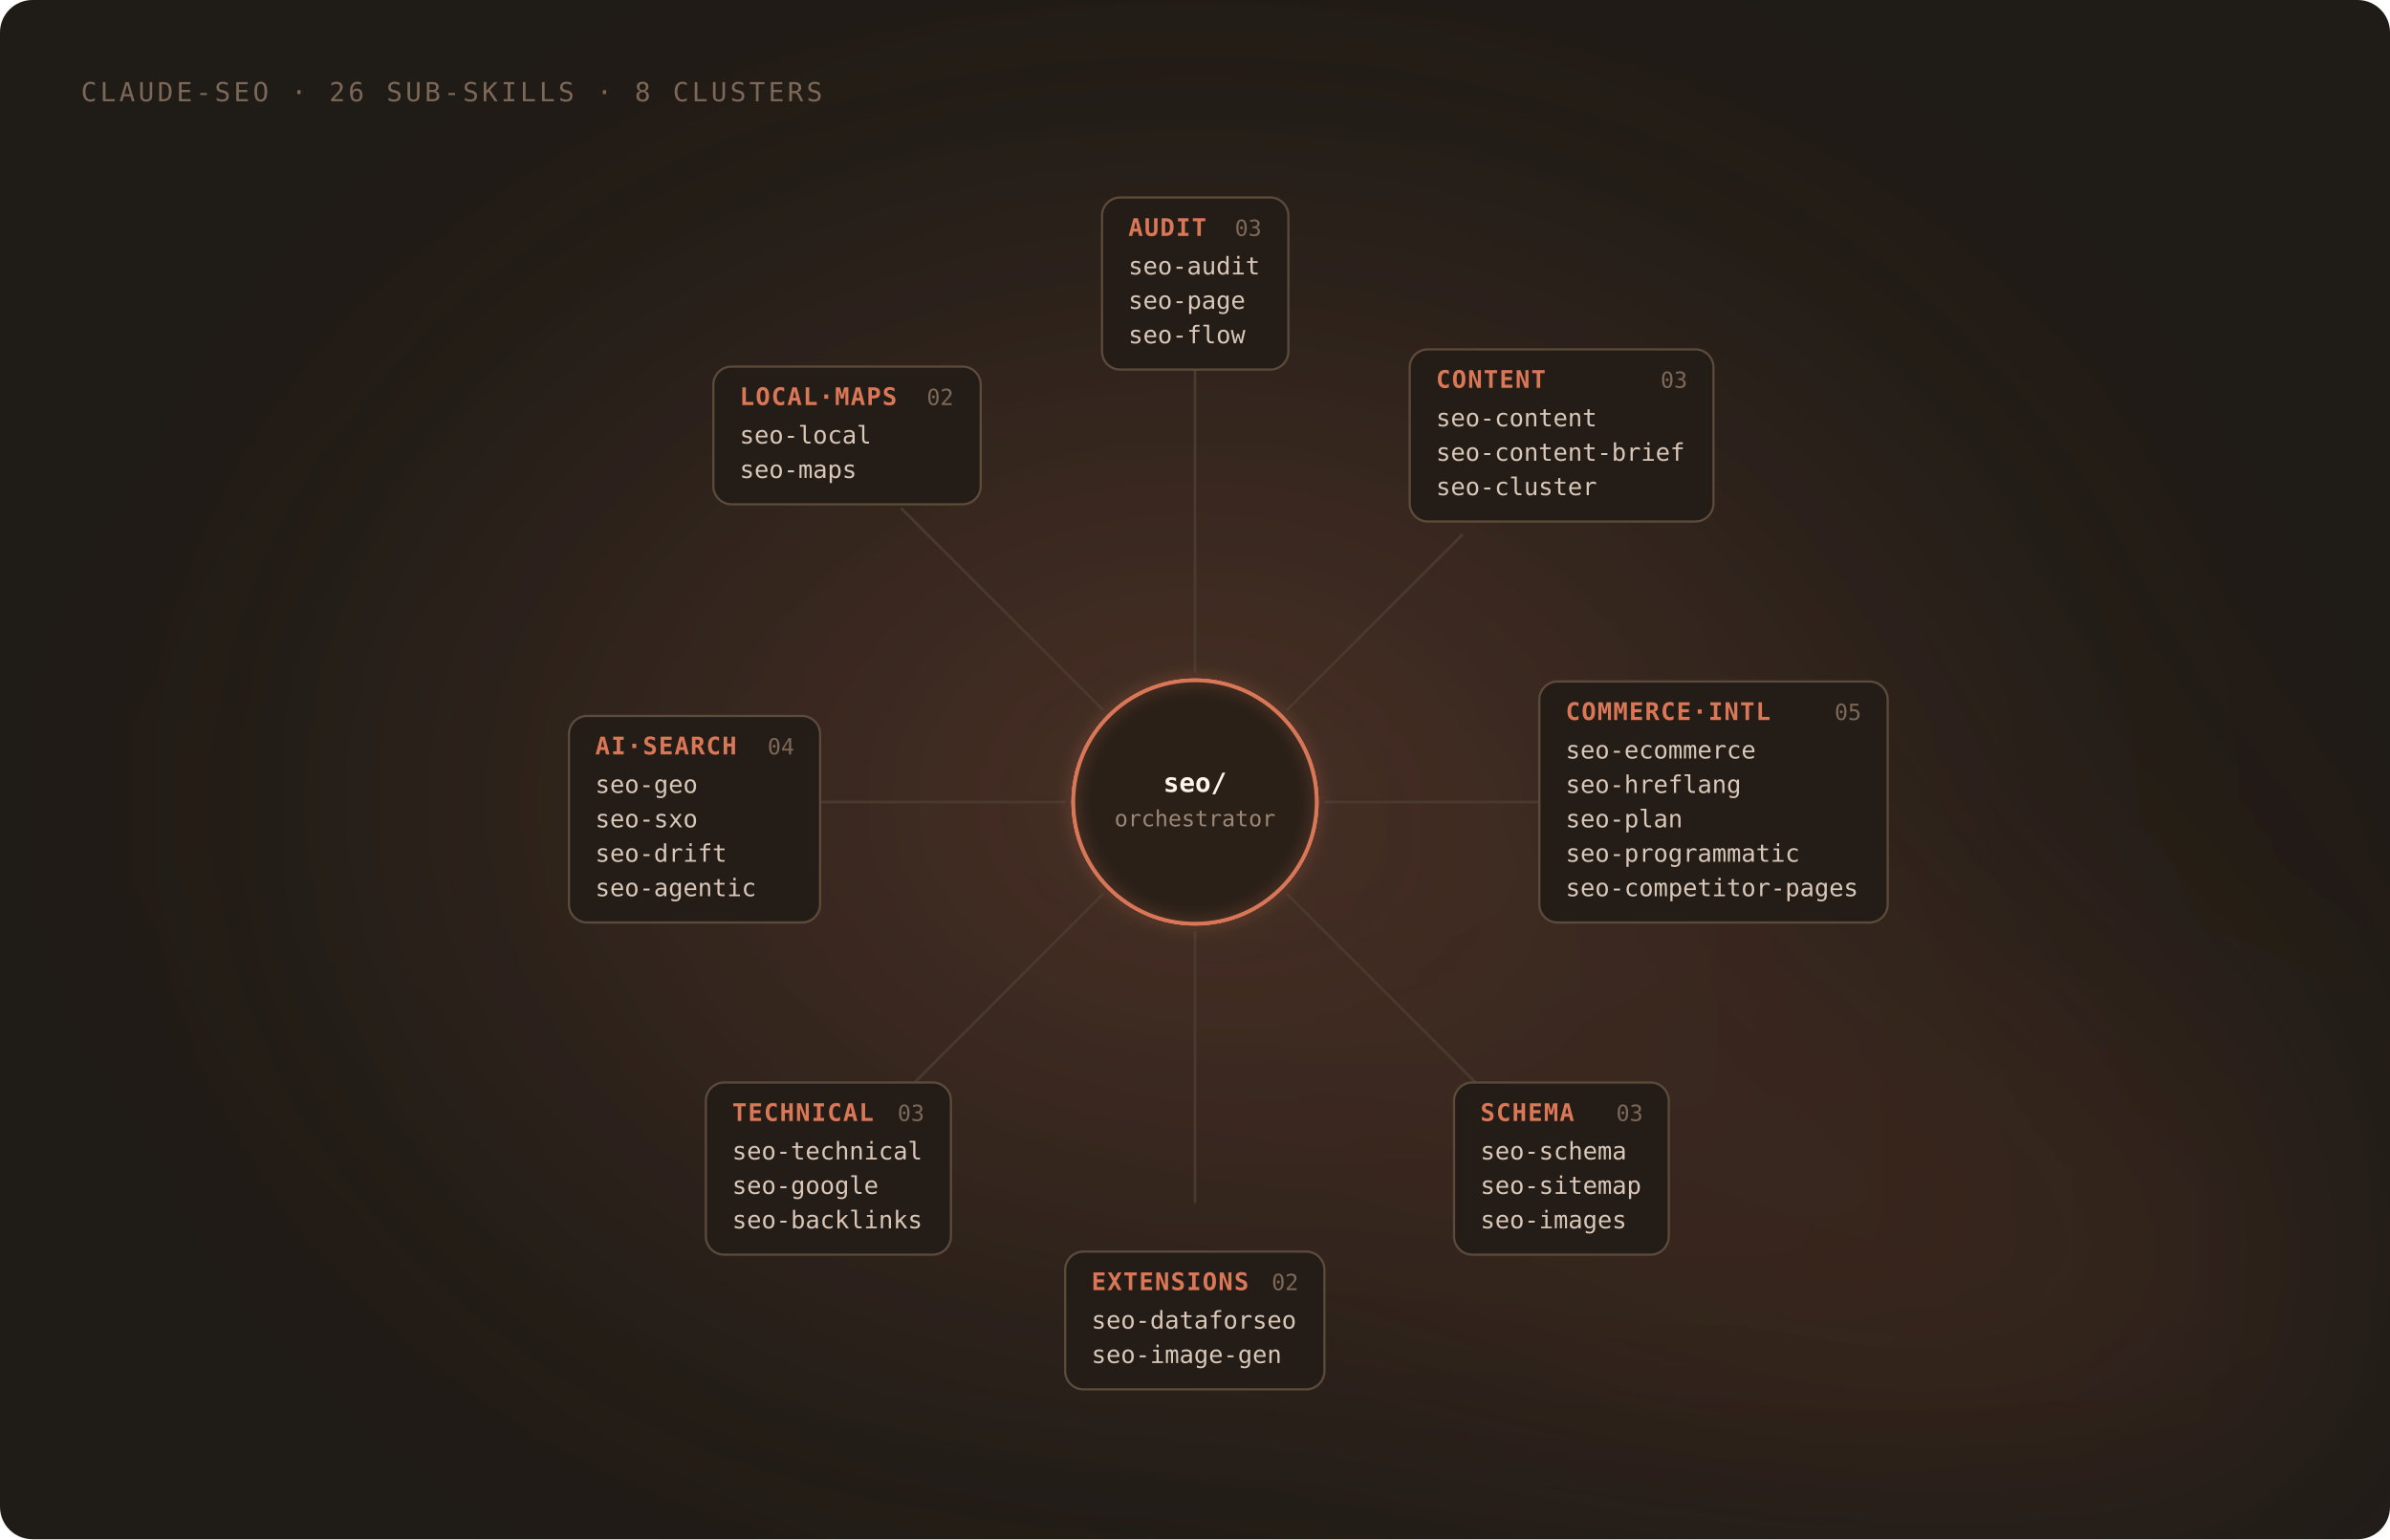
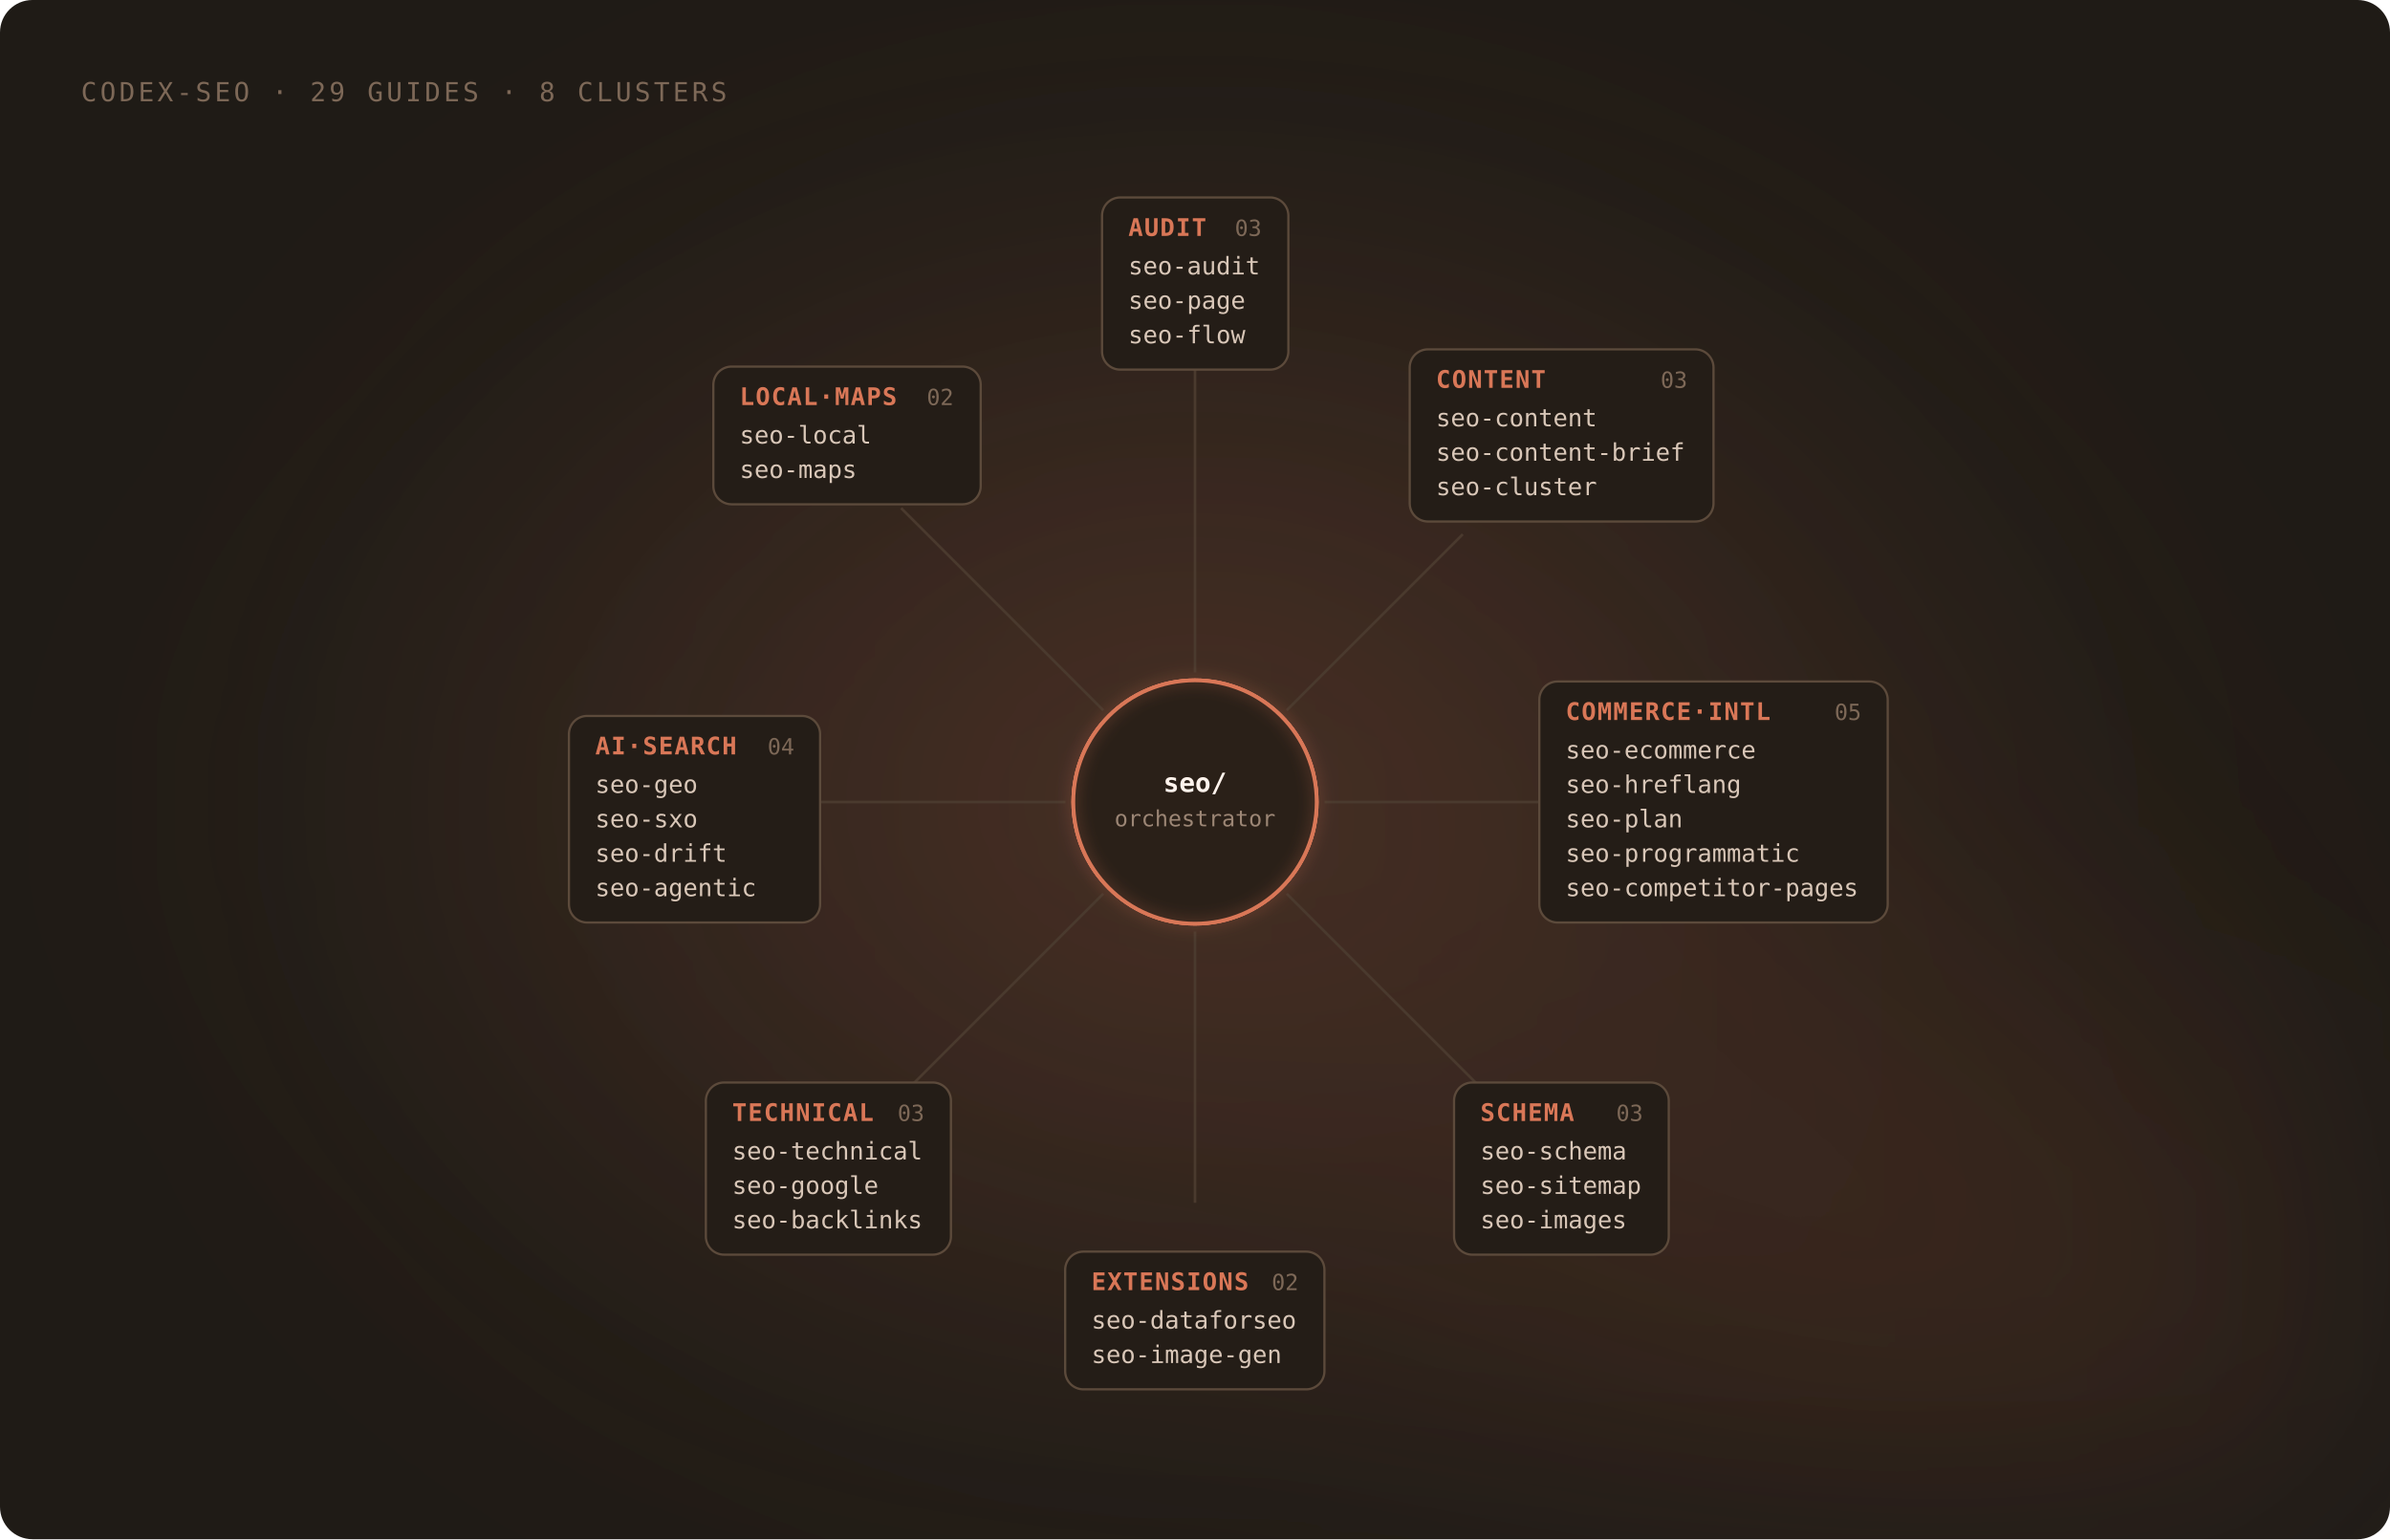
- <svg xmlns="http://www.w3.org/2000/svg" viewBox="0 0 1180 760" width="100%" preserveAspectRatio="xMidYMid meet" role="img" aria-label="Claude SEO sub-skill constellation: an orchestrator core broadcasting to 8 skill clusters (26 sub-skills) with expanding sonar pulses.">
+ <svg xmlns="http://www.w3.org/2000/svg" viewBox="0 0 1180 760" width="100%" preserveAspectRatio="xMidYMid meet" role="img" aria-label="Codex SEO sub-skill constellation: an orchestrator core broadcasting to 8 skill clusters (29 guides) with expanding sonar pulses.">
  <defs>
    <filter id="glow" x="-70%" y="-70%" width="240%" height="240%">
      <feGaussianBlur stdDeviation="3.4" />
    </filter>
    <filter id="aurora" x="-50%" y="-50%" width="200%" height="200%">
      <feGaussianBlur stdDeviation="80" />
    </filter>
    <radialGradient id="auWarm" cx="50%" cy="50%" r="50%">
      <stop offset="0%" stop-color="#D97757" stop-opacity="0.28" />
      <stop offset="100%" stop-color="#D97757" stop-opacity="0" />
    </radialGradient>
    <radialGradient id="auEmber" cx="50%" cy="50%" r="50%">
      <stop offset="0%" stop-color="#B85C3C" stop-opacity="0.22" />
      <stop offset="100%" stop-color="#B85C3C" stop-opacity="0" />
    </radialGradient>
  </defs>
  <rect width="1180" height="760" rx="16" fill="#1F1B16" />
  <g filter="url(#aurora)" opacity="0.9">
    <ellipse cx="590" cy="396" rx="500" ry="360" fill="url(#auWarm)" />
    <ellipse cx="980" cy="640" rx="360" ry="240" fill="url(#auEmber)">
      <animateTransform attributeName="transform" type="translate" values="0 0;-36 -18;0 0" dur="29s" repeatCount="indefinite" />
    </ellipse>
  </g>
-   <text x="40" y="50" font-family="'JetBrains Mono','Cascadia Mono','Menlo',monospace" font-size="13" fill="#7d6857" letter-spacing="1.6">CLAUDE-SEO · 26 SUB-SKILLS · 8 CLUSTERS</text>
+   <text x="40" y="50" font-family="'JetBrains Mono','Cascadia Mono','Menlo',monospace" font-size="13" fill="#7d6857" letter-spacing="1.6">CODEX-SEO · 29 GUIDES · 8 CLUSTERS</text>
  <line x1="590.0" y1="332.0" x2="590.0" y2="179.8" stroke="#4a3a2e" stroke-width="1.3" />
  <line x1="635.3" y1="350.7" x2="722.2" y2="263.8" stroke="#4a3a2e" stroke-width="1.3" />
  <line x1="654.0" y1="396.0" x2="766.0" y2="396.0" stroke="#4a3a2e" stroke-width="1.3" />
  <line x1="635.3" y1="441.3" x2="737.7" y2="543.7" stroke="#4a3a2e" stroke-width="1.3" />
  <line x1="590.0" y1="460.0" x2="590.0" y2="593.9" stroke="#4a3a2e" stroke-width="1.3" />
  <line x1="544.7" y1="441.3" x2="447.5" y2="538.5" stroke="#4a3a2e" stroke-width="1.3" />
  <line x1="526.0" y1="396.0" x2="381.1" y2="396.0" stroke="#4a3a2e" stroke-width="1.3" />
  <line x1="544.7" y1="350.7" x2="444.9" y2="250.9" stroke="#4a3a2e" stroke-width="1.3" />
  <circle cx="590" cy="396" r="60" fill="none" stroke="#D97757" stroke-width="2">
    <animate attributeName="r" values="60;268" dur="6.0s" begin="0s" repeatCount="indefinite" />
    <animate attributeName="opacity" values="0.55;0" dur="6.0s" begin="0s" repeatCount="indefinite" />
    <animate attributeName="stroke-width" values="2.4;0.4" dur="6.0s" begin="0s" repeatCount="indefinite" />
  </circle>
  <circle cx="590" cy="396" r="60" fill="none" stroke="#D97757" stroke-width="2">
    <animate attributeName="r" values="60;268" dur="6.0s" begin="-2.0s" repeatCount="indefinite" />
    <animate attributeName="opacity" values="0.55;0" dur="6.0s" begin="-2.0s" repeatCount="indefinite" />
    <animate attributeName="stroke-width" values="2.4;0.4" dur="6.0s" begin="-2.0s" repeatCount="indefinite" />
  </circle>
  <circle cx="590" cy="396" r="60" fill="none" stroke="#D97757" stroke-width="2">
    <animate attributeName="r" values="60;268" dur="6.0s" begin="-4.0s" repeatCount="indefinite" />
    <animate attributeName="opacity" values="0.55;0" dur="6.0s" begin="-4.0s" repeatCount="indefinite" />
    <animate attributeName="stroke-width" values="2.4;0.4" dur="6.0s" begin="-4.0s" repeatCount="indefinite" />
  </circle>
  <g>
    <rect x="544.1" y="97.5" width="92" height="85" rx="9" fill="#241d17" stroke="#5c4a3b" stroke-width="1.1" />
    <rect x="544.1" y="97.5" width="92" height="85" rx="9" fill="none" stroke="#D97757" stroke-width="2.3" filter="url(#glow)" opacity="0">
      <animate attributeName="opacity" dur="6.0s" repeatCount="indefinite" keyTimes="0;0.000;0.000;0.090;1" values="0;0;0.85;0;0" />
    </rect>
    <text x="557.1" y="116.5" font-family="'JetBrains Mono','Cascadia Mono','Menlo',monospace" font-size="12" font-weight="600" fill="#D97757" letter-spacing="0.6">AUDIT</text>
    <text x="622.9" y="116.5" text-anchor="end" font-family="'JetBrains Mono','Cascadia Mono','Menlo',monospace" font-size="11" fill="#7d6857">03</text>
    <text x="557.1" y="135.5" font-family="'JetBrains Mono','Cascadia Mono','Menlo',monospace" font-size="12" fill="#D9C7B8">seo-audit</text>
    <text x="557.1" y="152.5" font-family="'JetBrains Mono','Cascadia Mono','Menlo',monospace" font-size="12" fill="#D9C7B8">seo-page</text>
    <text x="557.1" y="169.5" font-family="'JetBrains Mono','Cascadia Mono','Menlo',monospace" font-size="12" fill="#D9C7B8">seo-flow</text>
  </g>
  <g>
    <rect x="696.0" y="172.5" width="150" height="85" rx="9" fill="#241d17" stroke="#5c4a3b" stroke-width="1.1" />
    <rect x="696.0" y="172.5" width="150" height="85" rx="9" fill="none" stroke="#D97757" stroke-width="2.3" filter="url(#glow)" opacity="0">
      <animate attributeName="opacity" dur="6.0s" repeatCount="indefinite" keyTimes="0;0.095;0.125;0.215;1" values="0;0;0.85;0;0" />
    </rect>
    <text x="709.0" y="191.5" font-family="'JetBrains Mono','Cascadia Mono','Menlo',monospace" font-size="12" font-weight="600" fill="#D97757" letter-spacing="0.6">CONTENT</text>
    <text x="833.1" y="191.5" text-anchor="end" font-family="'JetBrains Mono','Cascadia Mono','Menlo',monospace" font-size="11" fill="#7d6857">03</text>
    <text x="709.0" y="210.5" font-family="'JetBrains Mono','Cascadia Mono','Menlo',monospace" font-size="12" fill="#D9C7B8">seo-content</text>
    <text x="709.0" y="227.5" font-family="'JetBrains Mono','Cascadia Mono','Menlo',monospace" font-size="12" fill="#D9C7B8">seo-content-brief</text>
    <text x="709.0" y="244.5" font-family="'JetBrains Mono','Cascadia Mono','Menlo',monospace" font-size="12" fill="#D9C7B8">seo-cluster</text>
  </g>
  <g>
    <rect x="760.0" y="336.5" width="172" height="119" rx="9" fill="#241d17" stroke="#5c4a3b" stroke-width="1.1" />
    <rect x="760.0" y="336.5" width="172" height="119" rx="9" fill="none" stroke="#D97757" stroke-width="2.3" filter="url(#glow)" opacity="0">
      <animate attributeName="opacity" dur="6.0s" repeatCount="indefinite" keyTimes="0;0.220;0.250;0.340;1" values="0;0;0.85;0;0" />
    </rect>
    <text x="773.0" y="355.5" font-family="'JetBrains Mono','Cascadia Mono','Menlo',monospace" font-size="12" font-weight="600" fill="#D97757" letter-spacing="0.6">COMMERCE·INTL</text>
    <text x="919.0" y="355.5" text-anchor="end" font-family="'JetBrains Mono','Cascadia Mono','Menlo',monospace" font-size="11" fill="#7d6857">05</text>
    <text x="773.0" y="374.5" font-family="'JetBrains Mono','Cascadia Mono','Menlo',monospace" font-size="12" fill="#D9C7B8">seo-ecommerce</text>
    <text x="773.0" y="391.5" font-family="'JetBrains Mono','Cascadia Mono','Menlo',monospace" font-size="12" fill="#D9C7B8">seo-hreflang</text>
    <text x="773.0" y="408.5" font-family="'JetBrains Mono','Cascadia Mono','Menlo',monospace" font-size="12" fill="#D9C7B8">seo-plan</text>
    <text x="773.0" y="425.5" font-family="'JetBrains Mono','Cascadia Mono','Menlo',monospace" font-size="12" fill="#D9C7B8">seo-programmatic</text>
    <text x="773.0" y="442.5" font-family="'JetBrains Mono','Cascadia Mono','Menlo',monospace" font-size="12" fill="#D9C7B8">seo-competitor-pages</text>
  </g>
  <g>
    <rect x="717.9" y="534.5" width="106" height="85" rx="9" fill="#241d17" stroke="#5c4a3b" stroke-width="1.1" />
    <rect x="717.9" y="534.5" width="106" height="85" rx="9" fill="none" stroke="#D97757" stroke-width="2.3" filter="url(#glow)" opacity="0">
      <animate attributeName="opacity" dur="6.0s" repeatCount="indefinite" keyTimes="0;0.345;0.375;0.465;1" values="0;0;0.85;0;0" />
    </rect>
    <text x="730.9" y="553.5" font-family="'JetBrains Mono','Cascadia Mono','Menlo',monospace" font-size="12" font-weight="600" fill="#D97757" letter-spacing="0.6">SCHEMA</text>
    <text x="811.2" y="553.5" text-anchor="end" font-family="'JetBrains Mono','Cascadia Mono','Menlo',monospace" font-size="11" fill="#7d6857">03</text>
    <text x="730.9" y="572.5" font-family="'JetBrains Mono','Cascadia Mono','Menlo',monospace" font-size="12" fill="#D9C7B8">seo-schema</text>
    <text x="730.9" y="589.5" font-family="'JetBrains Mono','Cascadia Mono','Menlo',monospace" font-size="12" fill="#D9C7B8">seo-sitemap</text>
    <text x="730.9" y="606.5" font-family="'JetBrains Mono','Cascadia Mono','Menlo',monospace" font-size="12" fill="#D9C7B8">seo-images</text>
  </g>
  <g>
    <rect x="525.9" y="618.0" width="128" height="68" rx="9" fill="#241d17" stroke="#5c4a3b" stroke-width="1.1" />
    <rect x="525.9" y="618.0" width="128" height="68" rx="9" fill="none" stroke="#D97757" stroke-width="2.3" filter="url(#glow)" opacity="0">
      <animate attributeName="opacity" dur="6.0s" repeatCount="indefinite" keyTimes="0;0.470;0.500;0.590;1" values="0;0;0.85;0;0" />
    </rect>
    <text x="538.9" y="637.0" font-family="'JetBrains Mono','Cascadia Mono','Menlo',monospace" font-size="12" font-weight="600" fill="#D97757" letter-spacing="0.6">EXTENSIONS</text>
    <text x="641.1" y="637.0" text-anchor="end" font-family="'JetBrains Mono','Cascadia Mono','Menlo',monospace" font-size="11" fill="#7d6857">02</text>
    <text x="538.9" y="656.0" font-family="'JetBrains Mono','Cascadia Mono','Menlo',monospace" font-size="12" fill="#D9C7B8">seo-dataforseo</text>
    <text x="538.9" y="673.0" font-family="'JetBrains Mono','Cascadia Mono','Menlo',monospace" font-size="12" fill="#D9C7B8">seo-image-gen</text>
  </g>
  <g>
    <rect x="348.5" y="534.5" width="121" height="85" rx="9" fill="#241d17" stroke="#5c4a3b" stroke-width="1.1" />
    <rect x="348.5" y="534.5" width="121" height="85" rx="9" fill="none" stroke="#D97757" stroke-width="2.3" filter="url(#glow)" opacity="0">
      <animate attributeName="opacity" dur="6.0s" repeatCount="indefinite" keyTimes="0;0.595;0.625;0.715;1" values="0;0;0.85;0;0" />
    </rect>
    <text x="361.5" y="553.5" font-family="'JetBrains Mono','Cascadia Mono','Menlo',monospace" font-size="12" font-weight="600" fill="#D97757" letter-spacing="0.6">TECHNICAL</text>
    <text x="456.4" y="553.5" text-anchor="end" font-family="'JetBrains Mono','Cascadia Mono','Menlo',monospace" font-size="11" fill="#7d6857">03</text>
    <text x="361.5" y="572.5" font-family="'JetBrains Mono','Cascadia Mono','Menlo',monospace" font-size="12" fill="#D9C7B8">seo-technical</text>
    <text x="361.5" y="589.5" font-family="'JetBrains Mono','Cascadia Mono','Menlo',monospace" font-size="12" fill="#D9C7B8">seo-google</text>
    <text x="361.5" y="606.5" font-family="'JetBrains Mono','Cascadia Mono','Menlo',monospace" font-size="12" fill="#D9C7B8">seo-backlinks</text>
  </g>
  <g>
    <rect x="280.9" y="353.5" width="124" height="102" rx="9" fill="#241d17" stroke="#5c4a3b" stroke-width="1.1" />
    <rect x="280.9" y="353.5" width="124" height="102" rx="9" fill="none" stroke="#D97757" stroke-width="2.3" filter="url(#glow)" opacity="0">
      <animate attributeName="opacity" dur="6.0s" repeatCount="indefinite" keyTimes="0;0.720;0.750;0.840;1" values="0;0;0.85;0;0" />
    </rect>
    <text x="293.9" y="372.5" font-family="'JetBrains Mono','Cascadia Mono','Menlo',monospace" font-size="12" font-weight="600" fill="#D97757" letter-spacing="0.6">AI·SEARCH</text>
    <text x="392.2" y="372.5" text-anchor="end" font-family="'JetBrains Mono','Cascadia Mono','Menlo',monospace" font-size="11" fill="#7d6857">04</text>
    <text x="293.9" y="391.5" font-family="'JetBrains Mono','Cascadia Mono','Menlo',monospace" font-size="12" fill="#D9C7B8">seo-geo</text>
    <text x="293.9" y="408.5" font-family="'JetBrains Mono','Cascadia Mono','Menlo',monospace" font-size="12" fill="#D9C7B8">seo-sxo</text>
    <text x="293.9" y="425.5" font-family="'JetBrains Mono','Cascadia Mono','Menlo',monospace" font-size="12" fill="#D9C7B8">seo-drift</text>
    <text x="293.9" y="442.5" font-family="'JetBrains Mono','Cascadia Mono','Menlo',monospace" font-size="12" fill="#D9C7B8">seo-agentic</text>
  </g>
  <g>
    <rect x="352.2" y="181.0" width="132" height="68" rx="9" fill="#241d17" stroke="#5c4a3b" stroke-width="1.1" />
    <rect x="352.2" y="181.0" width="132" height="68" rx="9" fill="none" stroke="#D97757" stroke-width="2.3" filter="url(#glow)" opacity="0">
      <animate attributeName="opacity" dur="6.0s" repeatCount="indefinite" keyTimes="0;0.845;0.875;0.965;1" values="0;0;0.85;0;0" />
    </rect>
    <text x="365.2" y="200.0" font-family="'JetBrains Mono','Cascadia Mono','Menlo',monospace" font-size="12" font-weight="600" fill="#D97757" letter-spacing="0.6">LOCAL·MAPS</text>
    <text x="470.8" y="200.0" text-anchor="end" font-family="'JetBrains Mono','Cascadia Mono','Menlo',monospace" font-size="11" fill="#7d6857">02</text>
    <text x="365.2" y="219.0" font-family="'JetBrains Mono','Cascadia Mono','Menlo',monospace" font-size="12" fill="#D9C7B8">seo-local</text>
    <text x="365.2" y="236.0" font-family="'JetBrains Mono','Cascadia Mono','Menlo',monospace" font-size="12" fill="#D9C7B8">seo-maps</text>
  </g>
  <circle cx="590" cy="396" r="60" fill="#2a2018" stroke="#D97757" stroke-width="1.7" />
  <circle cx="590" cy="396" r="60" fill="none" stroke="#D97757" stroke-width="2.6" filter="url(#glow)" opacity="0.4">
    <animate attributeName="opacity" values="0.3;0.7;0.3" dur="2.8s" repeatCount="indefinite" />
  </circle>
  <text x="590" y="391" text-anchor="middle" font-family="'JetBrains Mono','Cascadia Mono','Menlo',monospace" font-size="13" font-weight="600" fill="#FFF3EC">seo/</text>
  <text x="590" y="408" text-anchor="middle" font-family="'JetBrains Mono','Cascadia Mono','Menlo',monospace" font-size="11" fill="#9c8675">orchestrator</text>
</svg>
